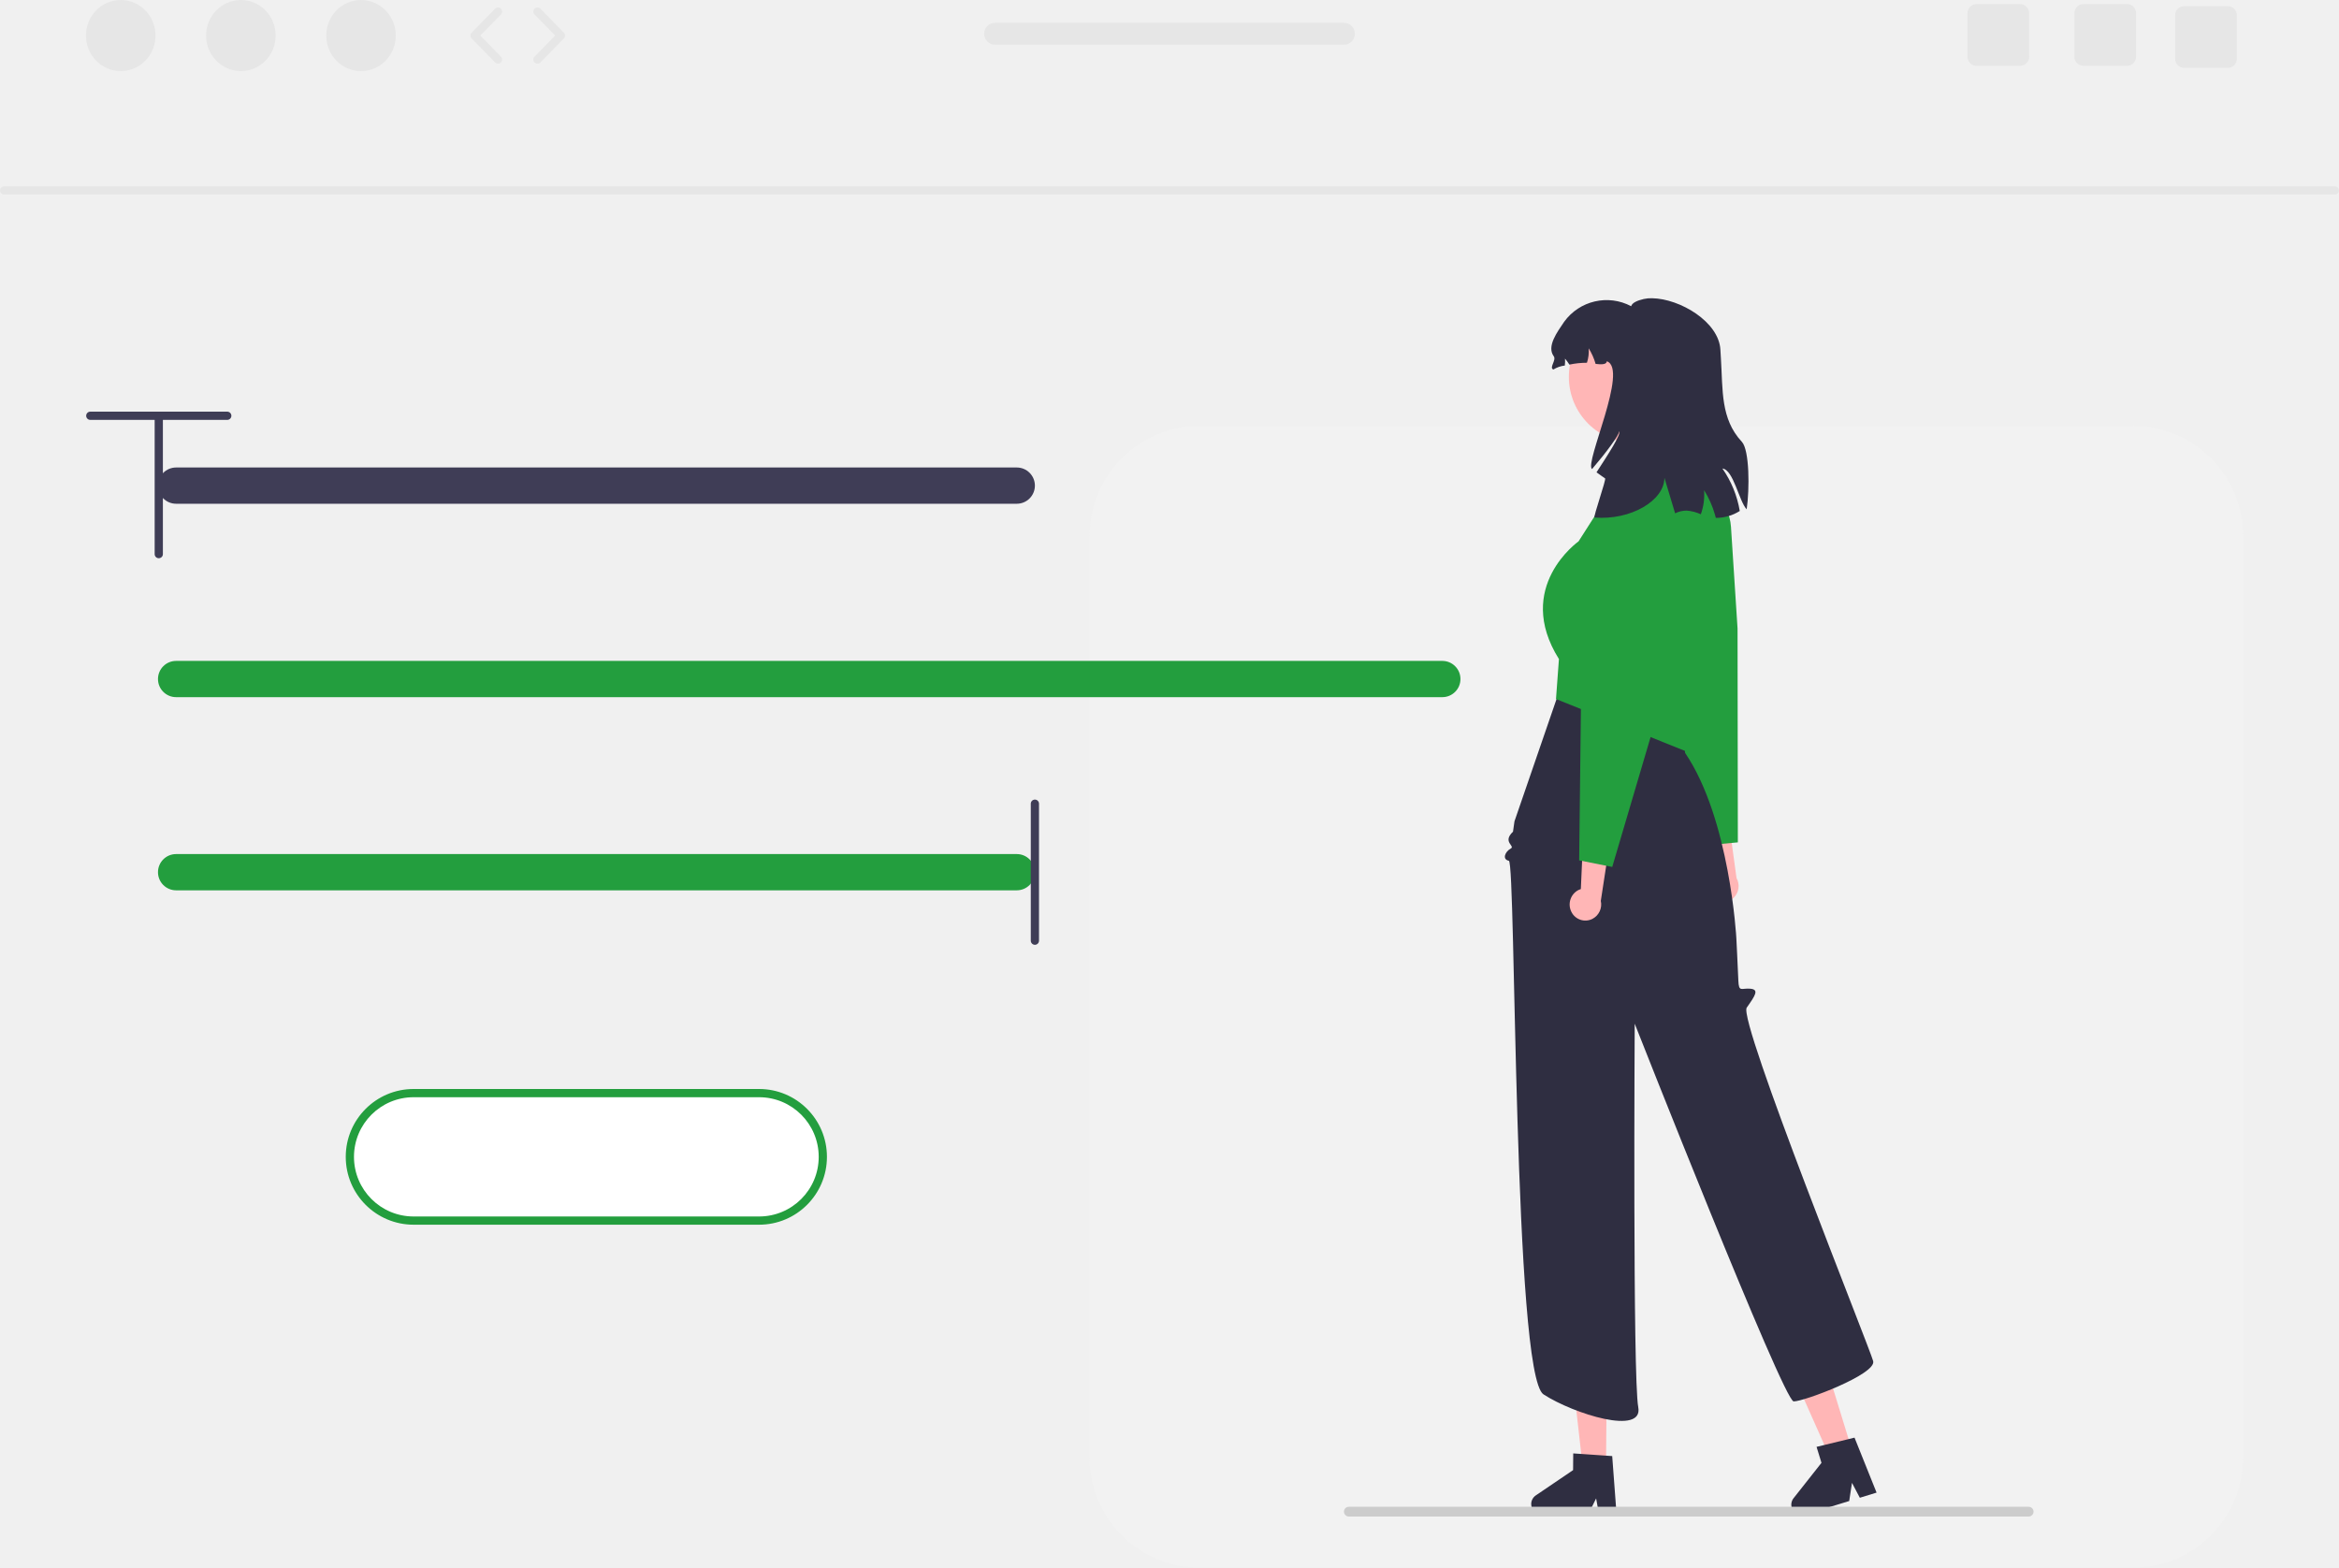
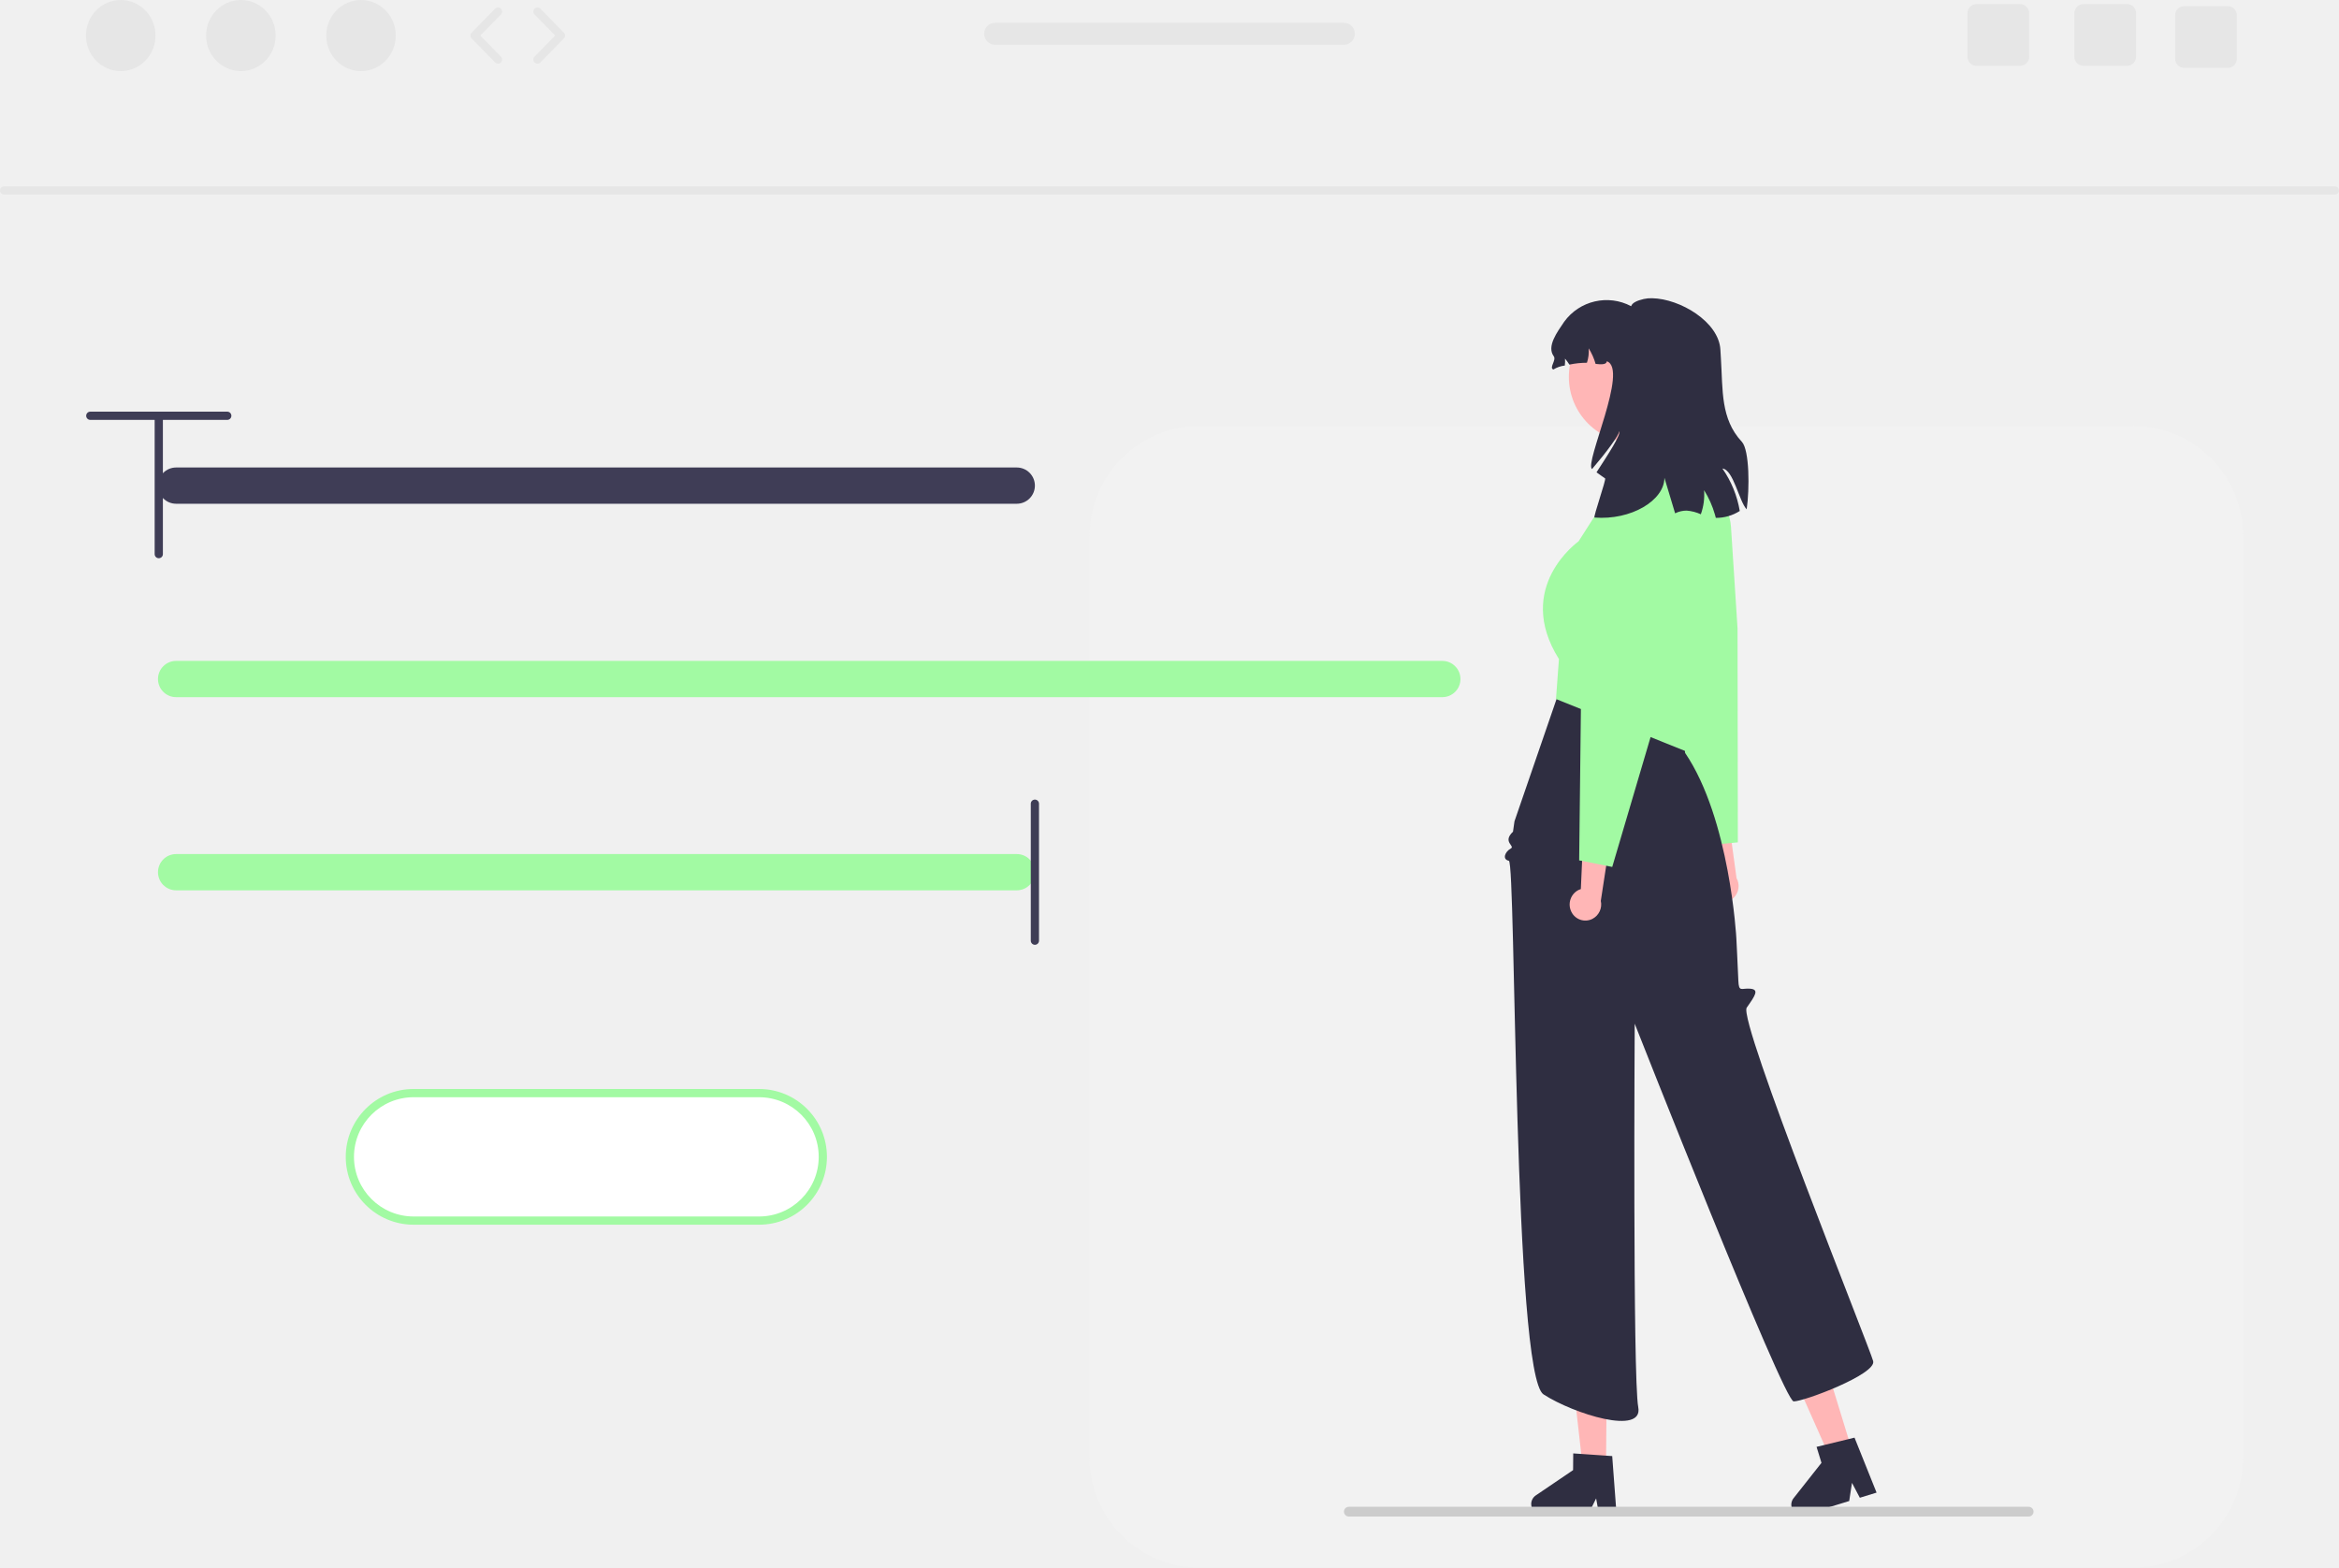
<svg xmlns="http://www.w3.org/2000/svg" data-name="Layer 1" width="568.73" height="381.18" viewBox="0 0 568.73 381.18">
  <path d="M883.025,306.463H316.295a1,1,0,0,1,0-2H883.025a1,1,0,0,1,0,2Z" transform="translate(-315.2946 -259.1524)" fill="#e6e6e6" />
  <ellipse cx="29.355" cy="8.645" rx="8.457" ry="8.645" fill="#e6e6e6" />
  <ellipse cx="58.569" cy="8.645" rx="8.457" ry="8.645" fill="#e6e6e6" />
  <ellipse cx="87.782" cy="8.645" rx="8.457" ry="8.645" fill="#e6e6e6" />
  <path d="M436.388,274.63a.997.997,0,0,1-.715-.301l-5.706-5.833a1.0 1,0,0,1,0-1.398l5.706-5.833a1,1,0,0,1,1.43,1.398l-5.022,5.133,5.022,5.134a1,1,0,0,1-.715,1.699Z" transform="translate(-315.2946 -259.1524)" fill="#e6e6e6" />
  <path d="M445.977,274.63a1,1,0,0,1-.715-1.699l5.021-5.134-5.021-5.133a1,1,0,0,1,1.43-1.398l5.706,5.833a1.0 1,0,0,1,0,1.398l-5.706,5.833A.997.997,0,0,1,445.977,274.63Z" transform="translate(-315.2946 -259.1524)" fill="#e6e6e6" />
  <path d="M832.487,260.153h-10.61a2.189,2.189,0,0,0-2.19,2.19v10.62a2.189,2.189,0,0,0,2.19,2.19h10.61a2.198,2.198,0,0,0,2.2-2.19v-10.62A2.198,2.198,0,0,0,832.487,260.153Z" transform="translate(-315.2946 -259.1524)" fill="#e6e6e6" />
  <path d="M806.487,260.153h-10.61a2.189,2.189,0,0,0-2.19,2.19v10.62a2.189,2.189,0,0,0,2.19,2.19h10.61a2.198,2.198,0,0,0,2.2-2.19v-10.62A2.198,2.198,0,0,0,806.487,260.153Z" transform="translate(-315.2946 -259.1524)" fill="#e6e6e6" />
  <path d="M856.987,260.653h-10.61a2.189,2.189,0,0,0-2.19,2.19v10.62a2.189,2.189,0,0,0,2.19,2.19h10.61a2.198,2.198,0,0,0,2.2-2.19v-10.62A2.198,2.198,0,0,0,856.987,260.653Z" transform="translate(-315.2946 -259.1524)" fill="#e6e6e6" />
  <path d="M642.065,264.693h-84.81a2.67,2.67,0,1,0,0,5.34h84.81a2.67,2.67,0,0,0,0-5.34Z" transform="translate(-315.2946 -259.1524)" fill="#e6e6e6" />
  <path d="M499.865,524.953h-84a15.5,15.5,0,1,0,0,31h84a15.5,15.5,0,0,0,0-31Z" transform="translate(-315.2946 -259.1524)" fill="#fff" />
-   <path d="M499.865,556.953h-84a16.5,16.5,0,0,1,0-33h84a16.5,16.5,0,0,1,0,33Zm-84-31a14.5,14.5,0,0,0,0,29h84a14.5,14.5,0,0,0,0-29Z" transform="translate(-315.2946 -259.1524)" fill="#239e3e" />
+   <path d="M499.865,556.953h-84a16.5,16.5,0,0,1,0-33h84a16.5,16.5,0,0,1,0,33Zm-84-31a14.5,14.5,0,0,0,0,29h84a14.5,14.5,0,0,0,0-29Z" transform="translate(-315.2946 -259.1524)" fill="#a2faa3" />
  <rect x="264.928" y="103.589" width="280.481" height="277.59" rx="26.744" fill="#f2f2f2" />
  <path d="M731.403,477.235a3.971,3.971,0,0,1,.171-5.536,3.808,3.808,0,0,1,.494-.391l-3.347-13.442,6.223-4.098,2.593,18.91a3.96,3.96,0,0,1-.708,4.782,3.789,3.789,0,0,1-5.357-.149Q731.438,477.274,731.403,477.235Z" transform="translate(-315.2946 -259.1524)" fill="#ffb6b6" />
-   <path d="M737.854,463.983l-8.163.758-12.121-42.633c-.035-.118-3.624-12.091-7.25-13.964-1.35-.697-1.845-1.114-1.826-1.537.02-.437.569-.659,1.327-.966a8.532,8.532,0,0,0,2.139-1.128c1.654-1.307.927-2.567-.08-4.31-.195-.338-.398-.69-.593-1.058-.574-1.086.068-5.702,1.906-13.719a11.63,11.63,0,0,1,10.32-9.001h0a11.656,11.656,0,0,1,12.673,10.859l1.594,24.689Z" transform="translate(-315.2946 -259.1524)" fill="#239e3e" />
+   <path d="M737.854,463.983l-8.163.758-12.121-42.633c-.035-.118-3.624-12.091-7.25-13.964-1.35-.697-1.845-1.114-1.826-1.537.02-.437.569-.659,1.327-.966a8.532,8.532,0,0,0,2.139-1.128c1.654-1.307.927-2.567-.08-4.31-.195-.338-.398-.69-.593-1.058-.574-1.086.068-5.702,1.906-13.719a11.63,11.63,0,0,1,10.32-9.001h0a11.656,11.656,0,0,1,12.673,10.859l1.594,24.689Z" transform="translate(-315.2946 -259.1524)" fill="#a2faa3" />
  <polygon points="390.503 356.676 384.825 356.629 382.311 334.216 390.692 334.287 390.503 356.676" fill="#ffb6b6" />
  <path d="M687.61,624.858a2.542,2.542,0,0,0,2.517,2.561l11.29.094,1.976-4.006.726,4.027,4.26.039-1.076-14.361-1.482-.099-6.045-.417-1.95-.131-.034,4.063-9.069,6.151A2.538,2.538,0,0,0,687.61,624.858Z" transform="translate(-315.2946 -259.1524)" fill="#2f2e41" />
  <polygon points="450.286 352.528 444.859 354.196 435.697 333.588 443.708 331.126 450.286 352.528" fill="#ffb6b6" />
  <path d="M750.967,625.778a2.542,2.542,0,0,0,3.173,1.682l10.791-3.318.675-4.416,1.907,3.62,4.073-1.249-5.361-13.367-1.443.353-5.889,1.427-1.899.464,1.194,3.884-6.789,8.602A2.538,2.538,0,0,0,750.967,625.778Z" transform="translate(-315.2946 -259.1524)" fill="#2f2e41" />
  <path d="M694.376,427.374l-10.836,31.491-.358,2.52c-2.73,2.592.7,3.446-.586,4.13s-2.151,2.6-.418,2.943,1.054,124.987,8.424,129.756,24.385,10.064,23.031,3.081-.858-93.223-.858-93.223,36.179,91.819,38.652,91.848,20.15-6.611,19.332-9.794-32.924-82.895-30.744-85.961,3.009-4.398.86-4.599-2.784.978-2.9-1.996-.487-10.308-.487-10.308-1.557-29.004-12.458-45.028l-.93-9.521Z" transform="translate(-315.2946 -259.1524)" fill="#2f2e41" />
-   <path d="M721.448,367.25l-14.37,2.046-.867,10.405-7.091,11.092s-15.762,11.092-4.769,28.615l-.713,9.718L729.189,443.434l3.421-62.332Z" transform="translate(-315.2946 -259.1524)" fill="#239e3e" />
+   <path d="M721.448,367.25l-14.37,2.046-.867,10.405-7.091,11.092s-15.762,11.092-4.769,28.615l-.713,9.718L729.189,443.434l3.421-62.332Z" transform="translate(-315.2946 -259.1524)" fill="#a2faa3" />
  <path d="M697.355,480.829a3.971,3.971,0,0,1,1.739-5.258,3.809,3.809,0,0,1,.585-.234l.616-13.839,7.132-2.158-2.894,18.866a3.96,3.96,0,0,1-2.039,4.383,3.789,3.789,0,0,1-5.093-1.667Q697.378,480.876,697.355,480.829Z" transform="translate(-315.2946 -259.1524)" fill="#ffb6b6" />
-   <path d="M707.311,469.959l-8.041-1.596.51-44.32c0-.123-.035-12.622-2.978-15.45-1.096-1.053-1.452-1.593-1.313-1.993.144-.413.733-.47,1.547-.548a8.533,8.533,0,0,0,2.372-.473c1.958-.783,1.619-2.197,1.15-4.154-.091-.38-.186-.775-.267-1.183-.241-1.205,1.687-5.447,5.731-12.609a11.63,11.63,0,0,1,12.454-5.693h0a11.656,11.656,0,0,1,9.06,14.016l-5.496,24.122Z" transform="translate(-315.2946 -259.1524)" fill="#239e3e" />
+   <path d="M707.311,469.959l-8.041-1.596.51-44.32c0-.123-.035-12.622-2.978-15.45-1.096-1.053-1.452-1.593-1.313-1.993.144-.413.733-.47,1.547-.548a8.533,8.533,0,0,0,2.372-.473c1.958-.783,1.619-2.197,1.15-4.154-.091-.38-.186-.775-.267-1.183-.241-1.205,1.687-5.447,5.731-12.609a11.63,11.63,0,0,1,12.454-5.693h0a11.656,11.656,0,0,1,9.06,14.016l-5.496,24.122Z" transform="translate(-315.2946 -259.1524)" fill="#a2faa3" />
  <circle cx="397.526" cy="91.662" r="16.057" fill="#ffb6b6" />
  <path d="M734.1,373.08a25.353,25.353,0,0,1,4.22,10.32,10.659,10.659,0,0,1-5.82,1.68c-.07-.27-.14-.54-.22-.81a23.172,23.172,0,0,0-2.64-5.93,13.959,13.959,0,0,1-.79,5.86,10.284,10.284,0,0,0-3.45-.89,6.268,6.268,0,0,0-2.8.66c-1.01-3.35-1.94-6.43-2.6-8.64-.02,5.54-8.14,10.37-17,9.67-.32-.2,2.89-9.31,2.58-9.52-.71-.47-1.4-.98-2.09-1.48,2.9-4.48,6.05-9.28,5.51-10,.04.89-3.14,5.17-6.6,9.21-1.92-1.41,8.99-24.35,3.6-26.21-.09.81-1.28.81-2.73.64a14.796,14.796,0,0,0-1.69-3.79,8.902,8.902,0,0,1-.42,3.51,20.442,20.442,0,0,0-4.26.45,13.65,13.65,0,0,0-1.07-1.46,8.692,8.692,0,0,1-.05,1.69A6.751,6.751,0,0,0,693,349c-1.12-.41.79-2.26.09-3.22-1.78-2.4.86-5.9,2.53-8.38a12.734,12.734,0,0,1,16.29-3.79c.24-.83,1.47-1.38,3.05-1.75a8.274,8.274,0,0,1,2.04-.19c6.8.12,16.24,5.73,16.61,12.52.03.68.08,1.42.13,2.21.48,7.6-.11,14.61,5.08,20.17,1.88,2.01,1.9,11.53,1.18,16.43C738.13,381.03,736.8,373.37,734.1,373.08Z" transform="translate(-315.2946 -259.1524)" fill="#2f2e41" />
  <path d="M642.082,626.728a1.186,1.186,0,0,0,1.19,1.19h165.29a1.19,1.19,0,0,0,0-2.38h-165.29A1.187,1.187,0,0,0,642.082,626.728Z" transform="translate(-315.2946 -259.1524)" fill="#ccc" />
  <path d="M562.523,381.644H358.117a4.408,4.408,0,1,1,0-8.816H562.523a4.408,4.408,0,0,1,0,8.816Z" transform="translate(-315.2946 -259.1524)" fill="#3f3d56" />
-   <path d="M562.523,475.644H358.117a4.408,4.408,0,1,1,0-8.816H562.523a4.408,4.408,0,0,1,0,8.816Z" transform="translate(-315.2946 -259.1524)" fill="#239e3e" />
-   <path d="M665.997,428.675H358.117a4.408,4.408,0,1,1,0-8.816H665.997a4.408,4.408,0,0,1,0,8.816Z" transform="translate(-315.2946 -259.1524)" fill="#239e3e" />
+   <path d="M562.523,475.644H358.117a4.408,4.408,0,1,1,0-8.816H562.523a4.408,4.408,0,0,1,0,8.816Z" transform="translate(-315.2946 -259.1524)" fill="#a2faa3" />
+   <path d="M665.997,428.675H358.117a4.408,4.408,0,1,1,0-8.816H665.997a4.408,4.408,0,0,1,0,8.816Z" transform="translate(-315.2946 -259.1524)" fill="#a2faa3" />
  <path d="M566.931,488.89a1,1,0,0,1-1-1V454.583a1,1,0,0,1,2,0v33.307A1,1,0,0,1,566.931,488.89Z" transform="translate(-315.2946 -259.1524)" fill="#3f3d56" />
  <path d="M336.248,360.252a1,1,0,0,1,1-1H370.554a1,1,0,0,1,0,2H337.248A1,1,0,0,1,336.248,360.252Z" transform="translate(-315.2946 -259.1524)" fill="#3f3d56" />
  <path d="M353.901,394.89a1,1,0,0,1-1-1V360.583a1,1,0,0,1,2,0v33.307A1,1,0,0,1,353.901,394.89Z" transform="translate(-315.2946 -259.1524)" fill="#3f3d56" />
</svg>
